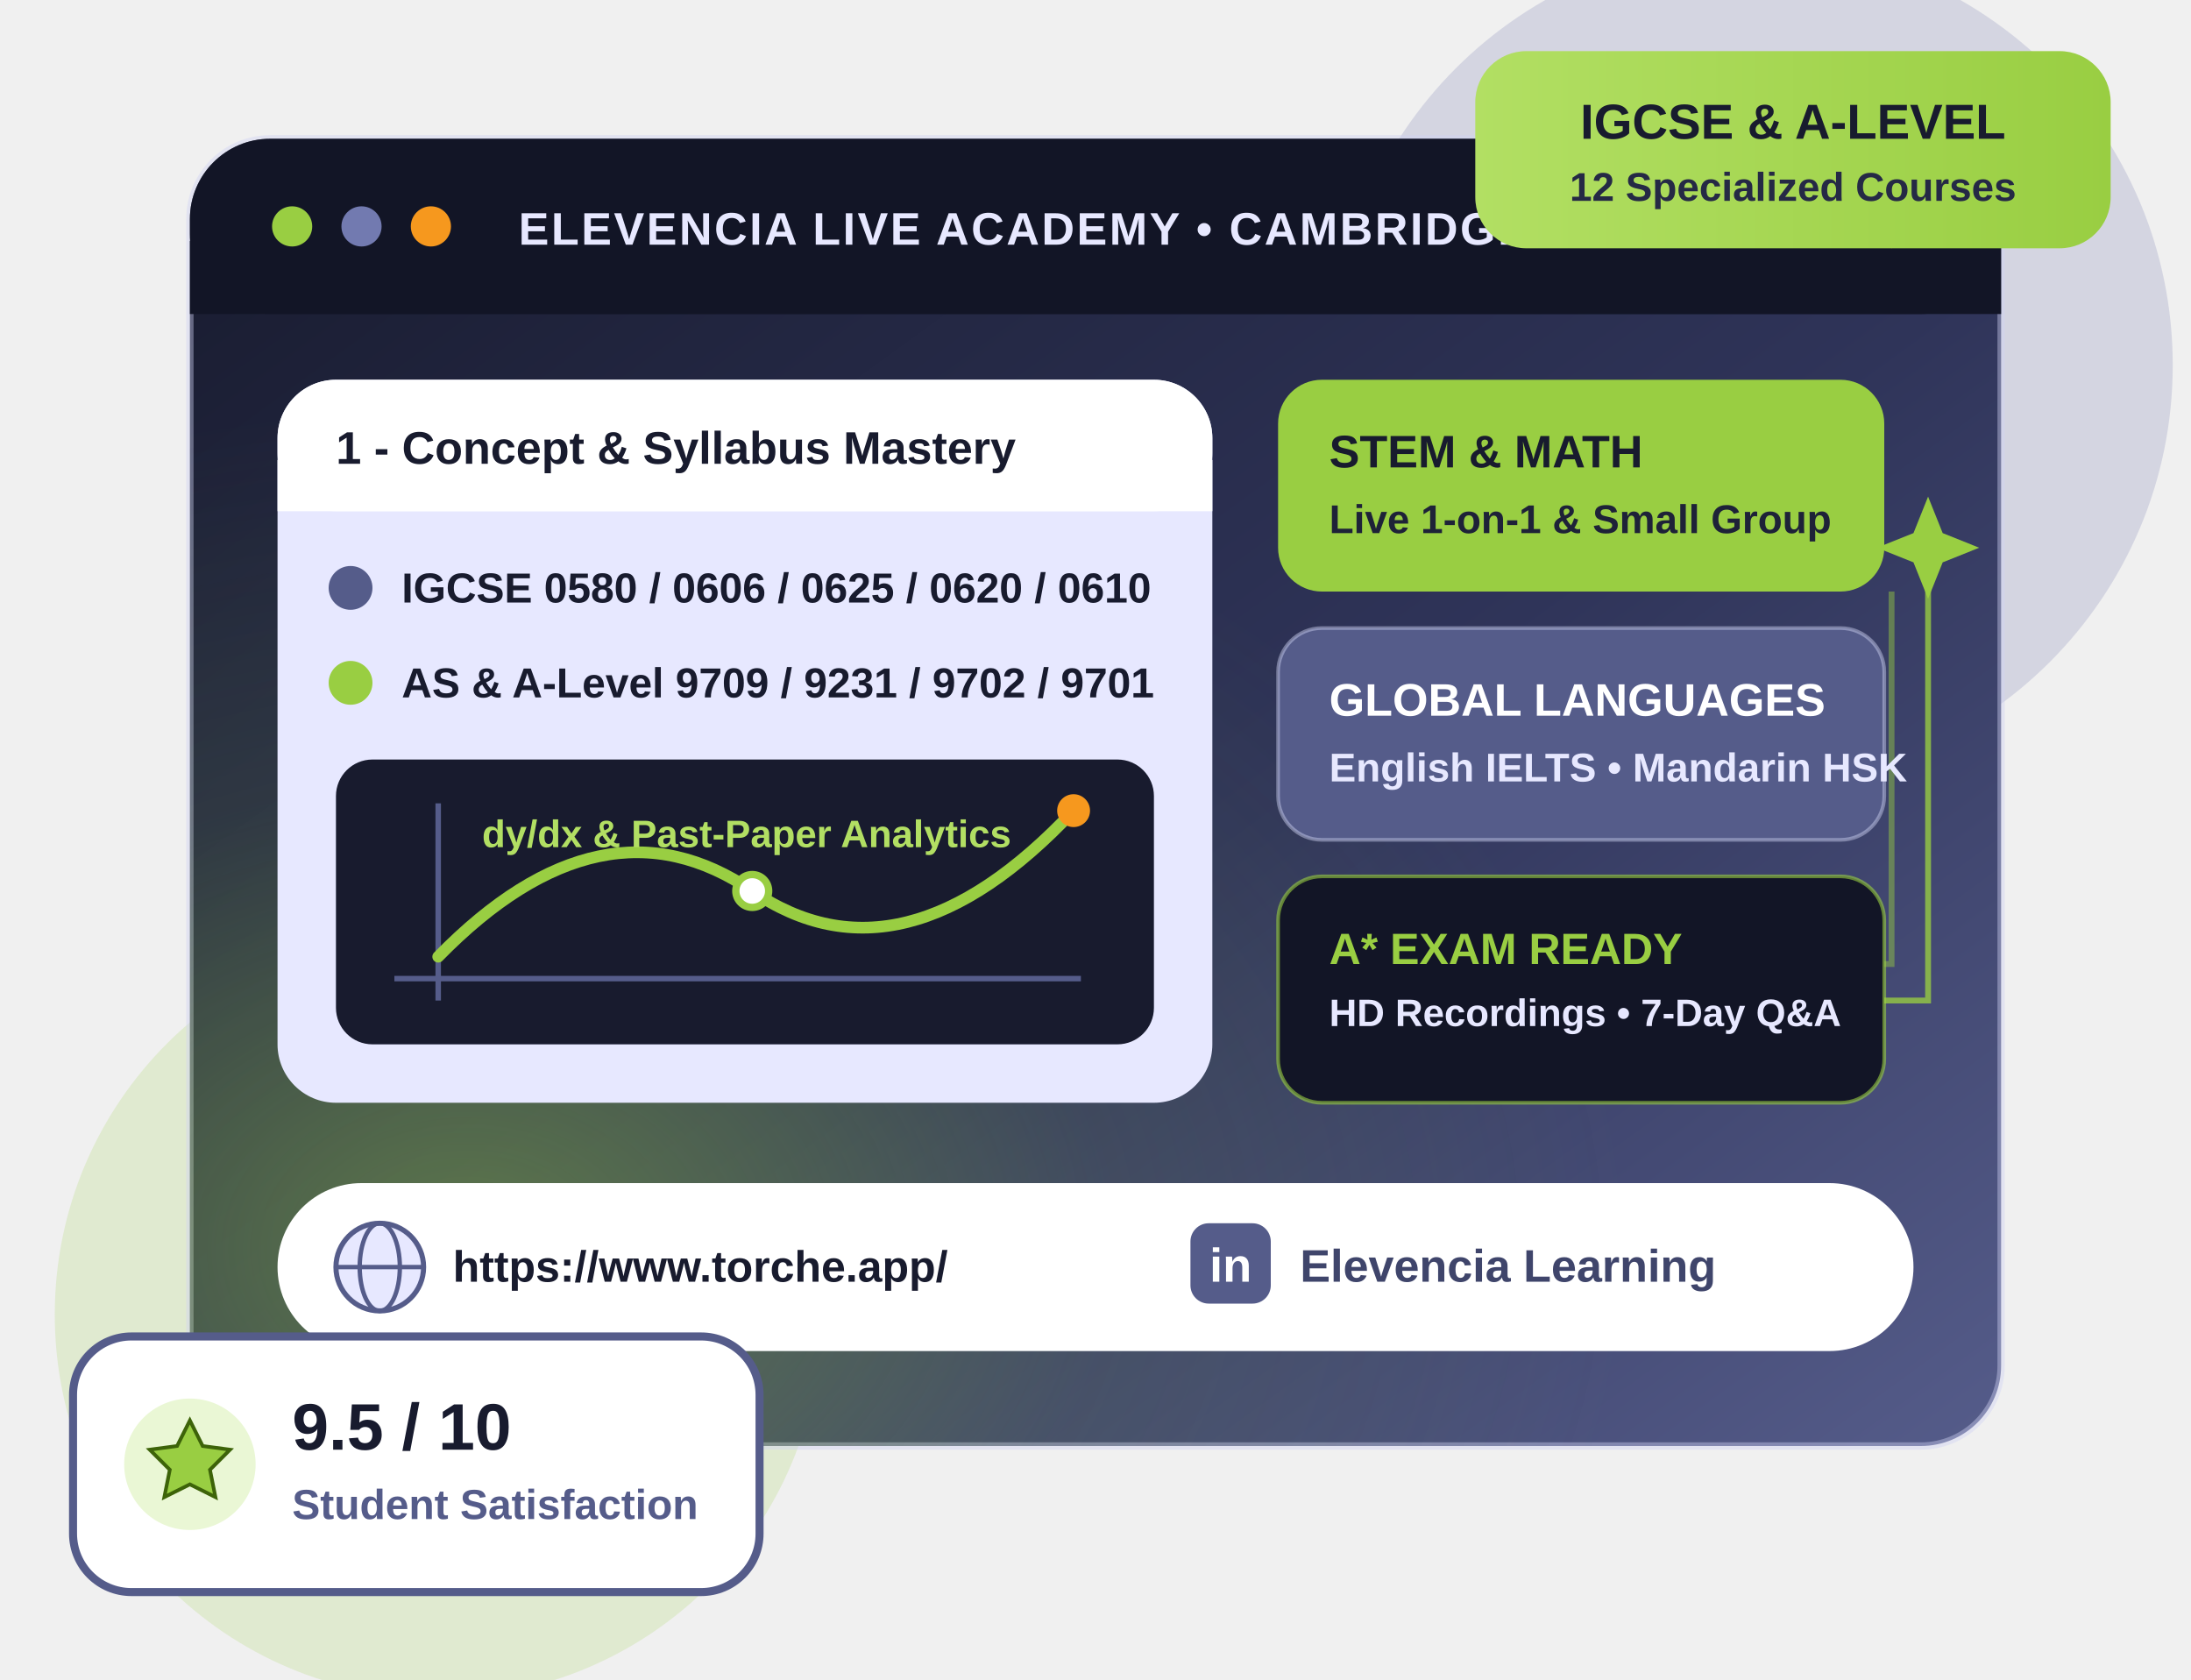
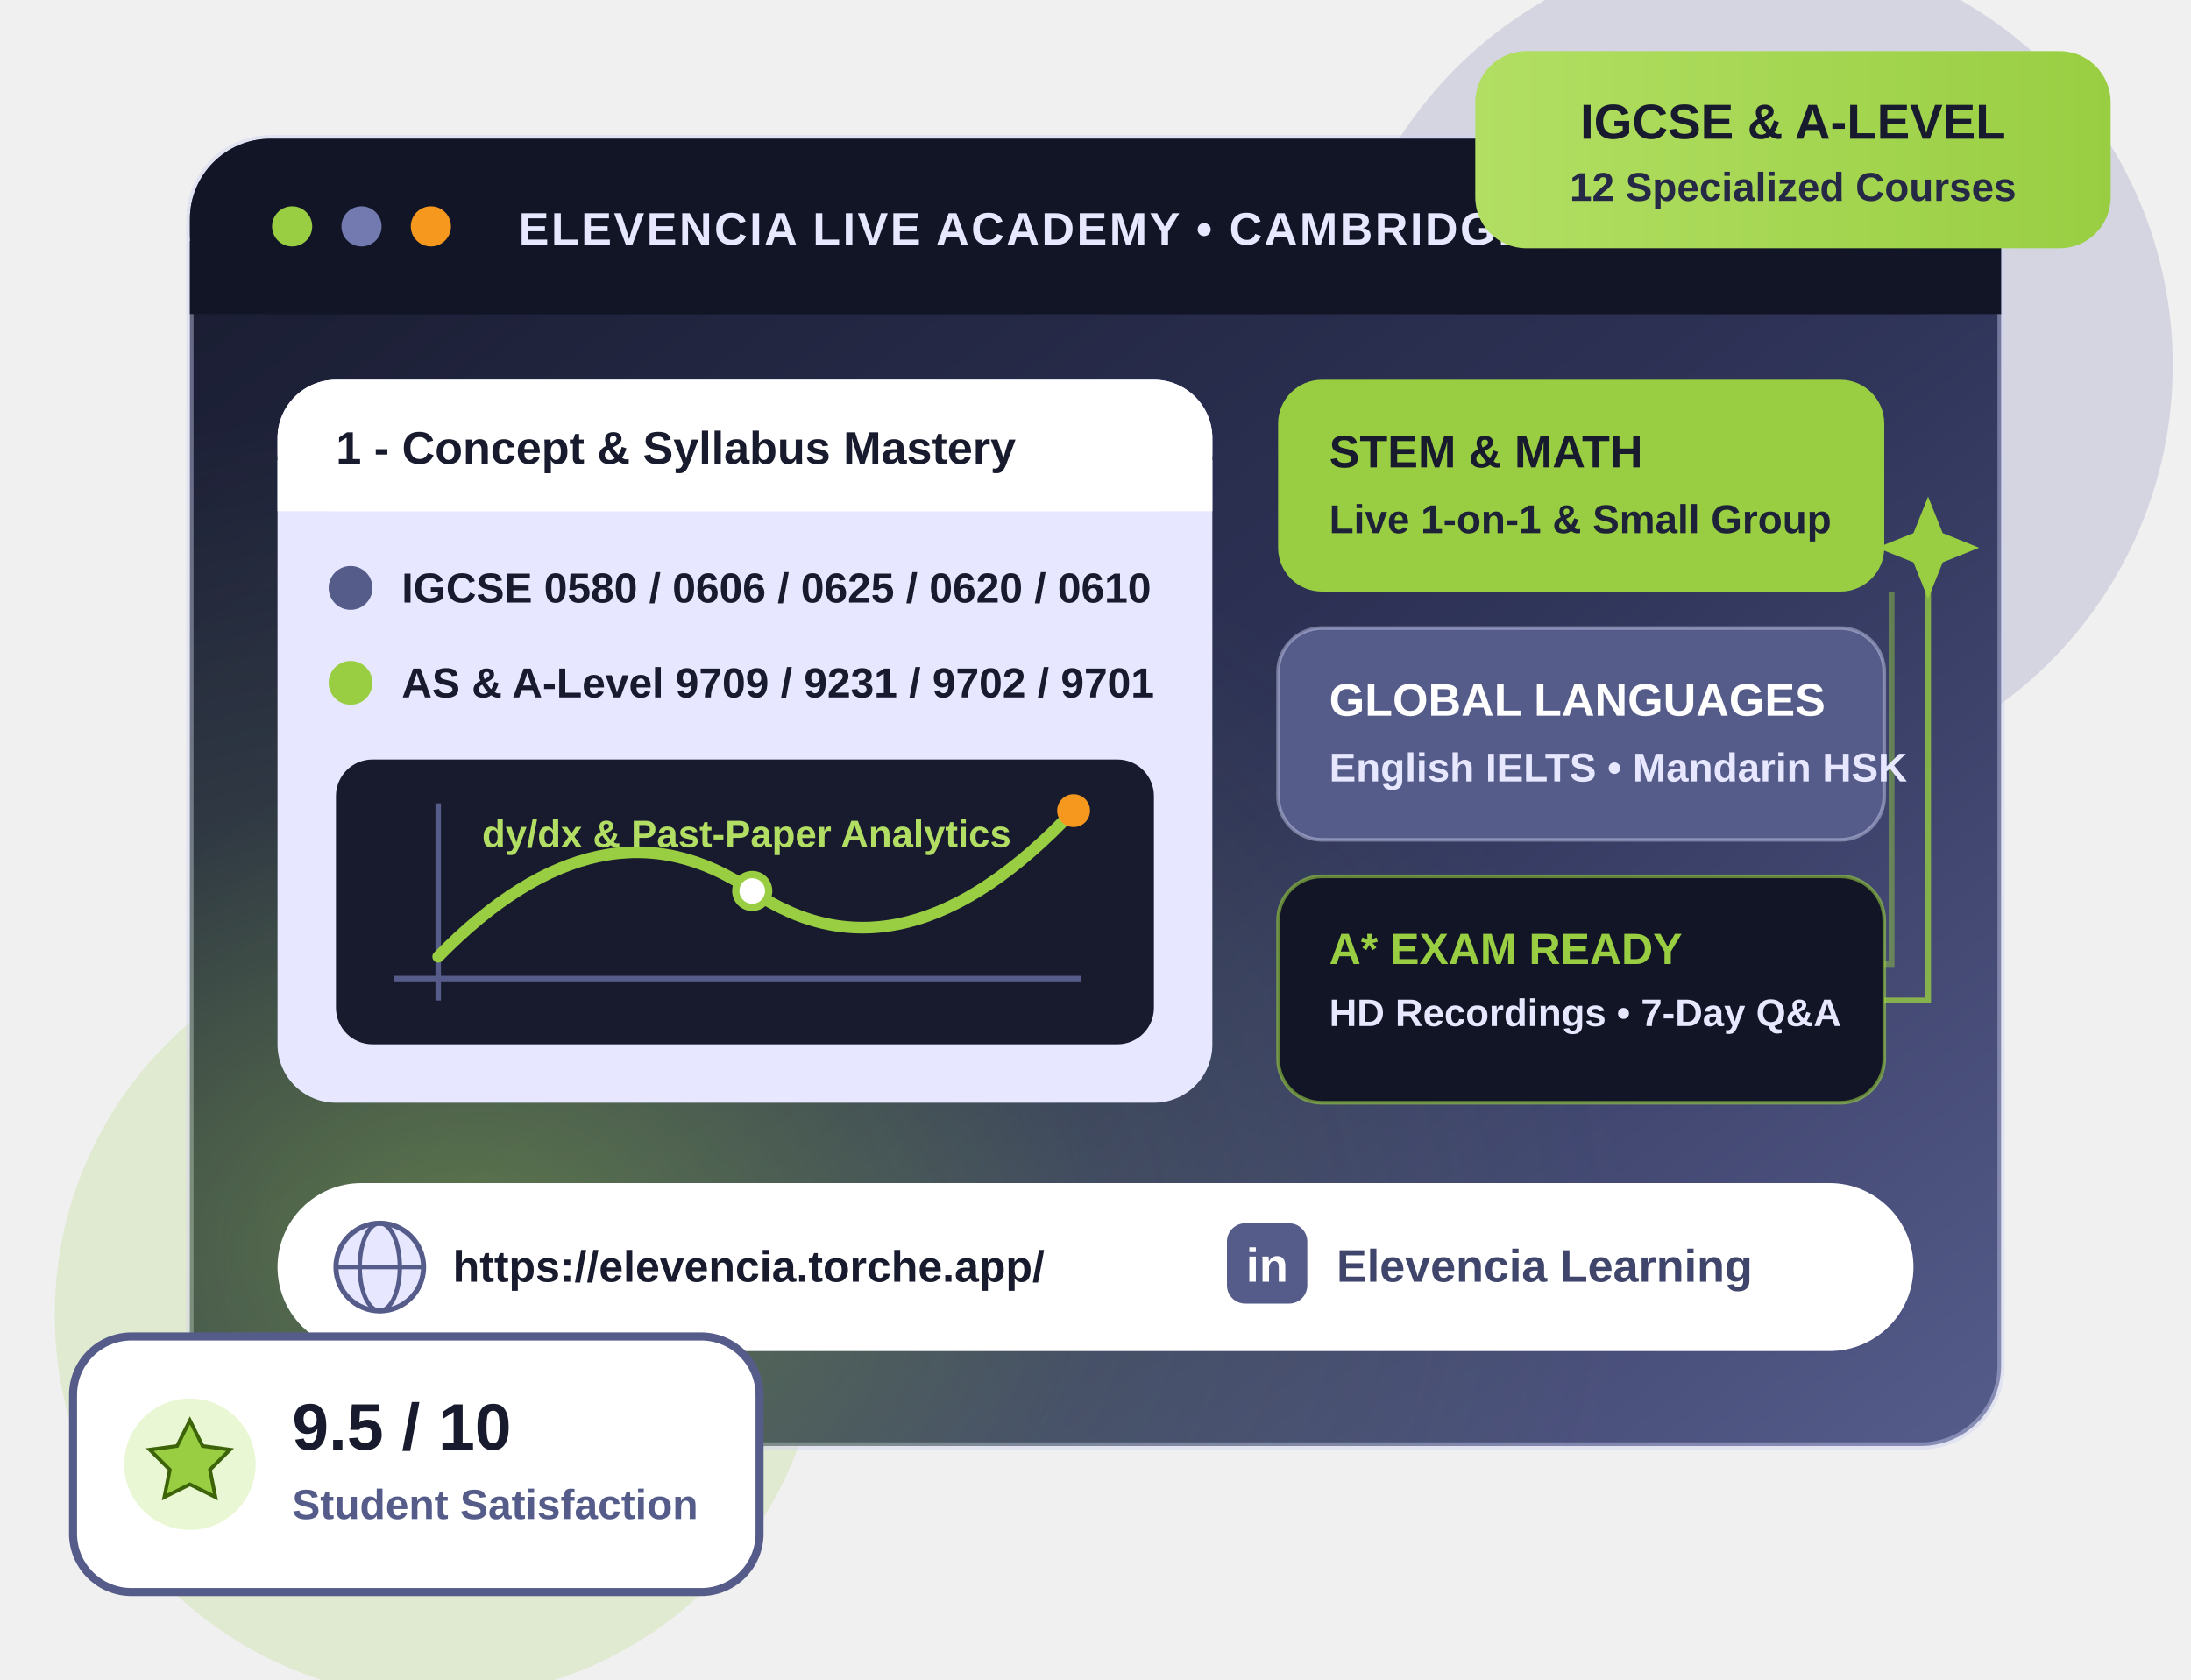
<svg xmlns="http://www.w3.org/2000/svg" viewBox="0 0 600 460" width="600" height="460">
  <defs>
    <linearGradient id="cardBg" x1="0%" y1="0%" x2="100%" y2="100%">
      <stop offset="0%" stop-color="#181b2e" />
      <stop offset="55%" stop-color="#2f3459" />
      <stop offset="100%" stop-color="#555c8a" />
    </linearGradient>
    <radialGradient id="heroLimeGlow" cx="15%" cy="85%" r="65%">
      <stop offset="0%" stop-color="#99ce42" stop-opacity="0.45" />
      <stop offset="55%" stop-color="#99ce42" stop-opacity="0.1" />
      <stop offset="100%" stop-color="#99ce42" stop-opacity="0" />
    </radialGradient>
    <linearGradient id="limeAccent" x1="0%" y1="0%" x2="100%" y2="0%">
      <stop offset="0%" stop-color="#b2df63" />
      <stop offset="100%" stop-color="#99ce42" />
    </linearGradient>
    <linearGradient id="flameMark" x1="0%" y1="0%" x2="100%" y2="100%">
      <stop offset="0%" stop-color="#ffad3b" />
      <stop offset="100%" stop-color="#f6981e" />
    </linearGradient>
  </defs>
  <circle cx="480" cy="100" r="115" fill="#727ab0" fill-opacity="0.22" />
  <circle cx="120" cy="360" r="105" fill="#99ce42" fill-opacity="0.18" />
  <rect x="52" y="38" width="496" height="358" rx="22" fill="url(#cardBg)" stroke="#cfd3f2" stroke-opacity="0.42" stroke-width="2" />
  <rect x="52" y="38" width="496" height="358" rx="22" fill="url(#heroLimeGlow)" />
  <g stroke="#99ce42" stroke-opacity="0.78" stroke-width="1.6" fill="none">
    <polyline points="528,150 528,274 376,274" />
    <polyline points="518,162 518,264 388,264" stroke-opacity="0.45" />
  </g>
  <path d="M528 136 L532 146 L542 150 L532 154 L528 164 L524 154 L514 150 L524 146 Z" fill="#99ce42" />
  <path d="M372 264 L375 271 L382 274 L375 277 L372 284 L369 277 L362 274 L369 271 Z" fill="#99ce42" />
  <rect x="52" y="38" width="496" height="48" rx="22" fill="#121526" />
  <rect x="52" y="66" width="496" height="20" fill="#121526" />
  <circle cx="80" cy="62" r="5.5" fill="#99ce42" />
  <circle cx="99" cy="62" r="5.5" fill="#727ab0" />
  <circle cx="118" cy="62" r="5.5" fill="#f6981e" />
  <text x="142" y="67" font-family="'Plus Jakarta Sans', Arial, sans-serif" font-size="12.5" font-weight="700" fill="#e7e8ff" letter-spacing="0.6">ELEVENCIA LIVE ACADEMY • CAMBRIDGE IGCSE &amp; A-LEVEL</text>
  <path d="M518 48 L525 57 L518 68 L511 57 Z" fill="url(#flameMark)" />
  <path d="M518 53 L521.5 57.5 L518 63 L514.5 57.5 Z" fill="#121526" />
  <rect x="76" y="104" width="256" height="198" rx="16" fill="#e7e8ff" />
  <rect x="76" y="104" width="256" height="36" rx="16" fill="#ffffff" />
  <rect x="76" y="126" width="256" height="14" fill="#ffffff" />
  <text x="92" y="127" font-family="'Plus Jakarta Sans', Arial, sans-serif" font-size="12.5" font-weight="800" fill="#181b2e">1 - Concept &amp; Syllabus Mastery</text>
  <circle cx="96" cy="161" r="6" fill="#555c8a" />
  <text x="110" y="165" font-family="'Plus Jakarta Sans', Arial, sans-serif" font-size="11.5" font-weight="700" fill="#181b2e">IGCSE 0580 / 0606 / 0625 / 0620 / 0610</text>
  <circle cx="96" cy="187" r="6" fill="#99ce42" />
  <text x="110" y="191" font-family="'Plus Jakarta Sans', Arial, sans-serif" font-size="11.5" font-weight="700" fill="#181b2e">AS &amp; A-Level 9709 / 9231 / 9702 / 9701</text>
  <rect x="92" y="208" width="224" height="78" rx="10" fill="#181b2e" />
  <line x1="108" y1="268" x2="296" y2="268" stroke="#555c8a" stroke-width="1.5" />
  <line x1="120" y1="220" x2="120" y2="274" stroke="#555c8a" stroke-width="1.5" />
  <path d="M120 262 Q165 216, 206 244 T294 222" fill="none" stroke="#99ce42" stroke-width="3.2" stroke-linecap="round" />
  <circle cx="206" cy="244" r="4.5" fill="#ffffff" stroke="#99ce42" stroke-width="2" />
  <circle cx="294" cy="222" r="4.5" fill="#f6981e" />
  <text x="132" y="232" font-family="'Plus Jakarta Sans', Arial, sans-serif" font-size="10.5" font-weight="700" fill="#b2df63">dy/dx &amp; Past-Paper Analytics</text>
  <rect x="350" y="104" width="166" height="58" rx="12" fill="#99ce42" />
  <text x="364" y="128" font-family="'Plus Jakarta Sans', Arial, sans-serif" font-size="12.5" font-weight="800" fill="#181b2e">STEM &amp; MATH</text>
  <text x="364" y="146" font-family="'Plus Jakarta Sans', Arial, sans-serif" font-size="11" font-weight="600" fill="#1e2238">Live 1-on-1 &amp; Small Group</text>
  <rect x="350" y="172" width="166" height="58" rx="12" fill="#555c8a" stroke="#cfd3f2" stroke-opacity="0.45" />
  <text x="364" y="196" font-family="'Plus Jakarta Sans', Arial, sans-serif" font-size="12.5" font-weight="800" fill="#ffffff">GLOBAL LANGUAGES</text>
  <text x="364" y="214" font-family="'Plus Jakarta Sans', Arial, sans-serif" font-size="11" font-weight="600" fill="#e7e8ff">English IELTS • Mandarin HSK</text>
  <rect x="350" y="240" width="166" height="62" rx="12" fill="#121526" stroke="#99ce42" stroke-opacity="0.6" />
  <text x="364" y="264" font-family="'Plus Jakarta Sans', Arial, sans-serif" font-size="12" font-weight="800" fill="#99ce42">A* EXAM READY</text>
  <text x="364" y="281" font-family="'Plus Jakarta Sans', Arial, sans-serif" font-size="10.5" font-weight="600" fill="#e7e8ff">HD Recordings • 7-Day Q&amp;A</text>
  <rect x="76" y="324" width="448" height="46" rx="23" fill="#ffffff" />
  <circle cx="104" cy="347" r="12" fill="#e7e8ff" stroke="#555c8a" stroke-width="1.4" />
  <ellipse cx="104" cy="347" rx="5.5" ry="12" fill="none" stroke="#555c8a" stroke-width="1.2" />
  <line x1="92" y1="347" x2="116" y2="347" stroke="#555c8a" stroke-width="1.2" />
-   <text x="124" y="351" font-family="'Plus Jakarta Sans', Arial, sans-serif" font-size="12" font-weight="700" fill="#181b2e">https://www.torche.app/</text>
-   <rect x="326" y="335" width="22" height="22" rx="5" fill="#555c8a" />
-   <text x="337" y="351" text-anchor="middle" font-family="'Plus Jakarta Sans', Arial, sans-serif" font-size="13" font-weight="800" fill="#ffffff">in</text>
-   <text x="356" y="351" font-family="'Plus Jakarta Sans', Arial, sans-serif" font-size="12.5" font-weight="800" fill="#3f456b">Elevencia Learning</text>
+   <text x="124" y="351" font-family="'Plus Jakarta Sans', Arial, sans-serif" font-size="12" font-weight="700" fill="#181b2e">https://elevencia.torche.app/</text>
+   <rect x="336" y="335" width="22" height="22" rx="5" fill="#555c8a" />
+   <text x="347" y="351" text-anchor="middle" font-family="'Plus Jakarta Sans', Arial, sans-serif" font-size="13" font-weight="800" fill="#ffffff">in</text>
+   <text x="366" y="351" font-family="'Plus Jakarta Sans', Arial, sans-serif" font-size="12.5" font-weight="800" fill="#3f456b">Elevencia Learning</text>
  <rect x="20" y="366" width="188" height="70" rx="16" fill="#ffffff" stroke="#555c8a" stroke-width="2.2" />
  <circle cx="52" cy="401" r="18" fill="#eaf7d5" />
  <path d="M52 389 L55.5 396 L63 397 L57.5 402.5 L59 410 L52 406.5 L45 410 L46.5 402.5 L41 397 L48.5 396 Z" fill="#99ce42" stroke="#3d6309" stroke-width="1" />
  <text x="80" y="397" font-family="'Plus Jakarta Sans', Arial, sans-serif" font-size="18" font-weight="800" fill="#181b2e">9.5 / 10</text>
  <text x="80" y="416" font-family="'Plus Jakarta Sans', Arial, sans-serif" font-size="11.5" font-weight="700" fill="#555c8a">Student Satisfaction</text>
  <rect x="404" y="14" width="174" height="54" rx="14" fill="url(#limeAccent)" />
  <text x="491" y="38" text-anchor="middle" font-family="'Plus Jakarta Sans', Arial, sans-serif" font-size="13.5" font-weight="800" fill="#181b2e">IGCSE &amp; A-LEVEL</text>
  <text x="491" y="55" text-anchor="middle" font-family="'Plus Jakarta Sans', Arial, sans-serif" font-size="11" font-weight="700" fill="#252945">12 Specialized Courses</text>
</svg>
